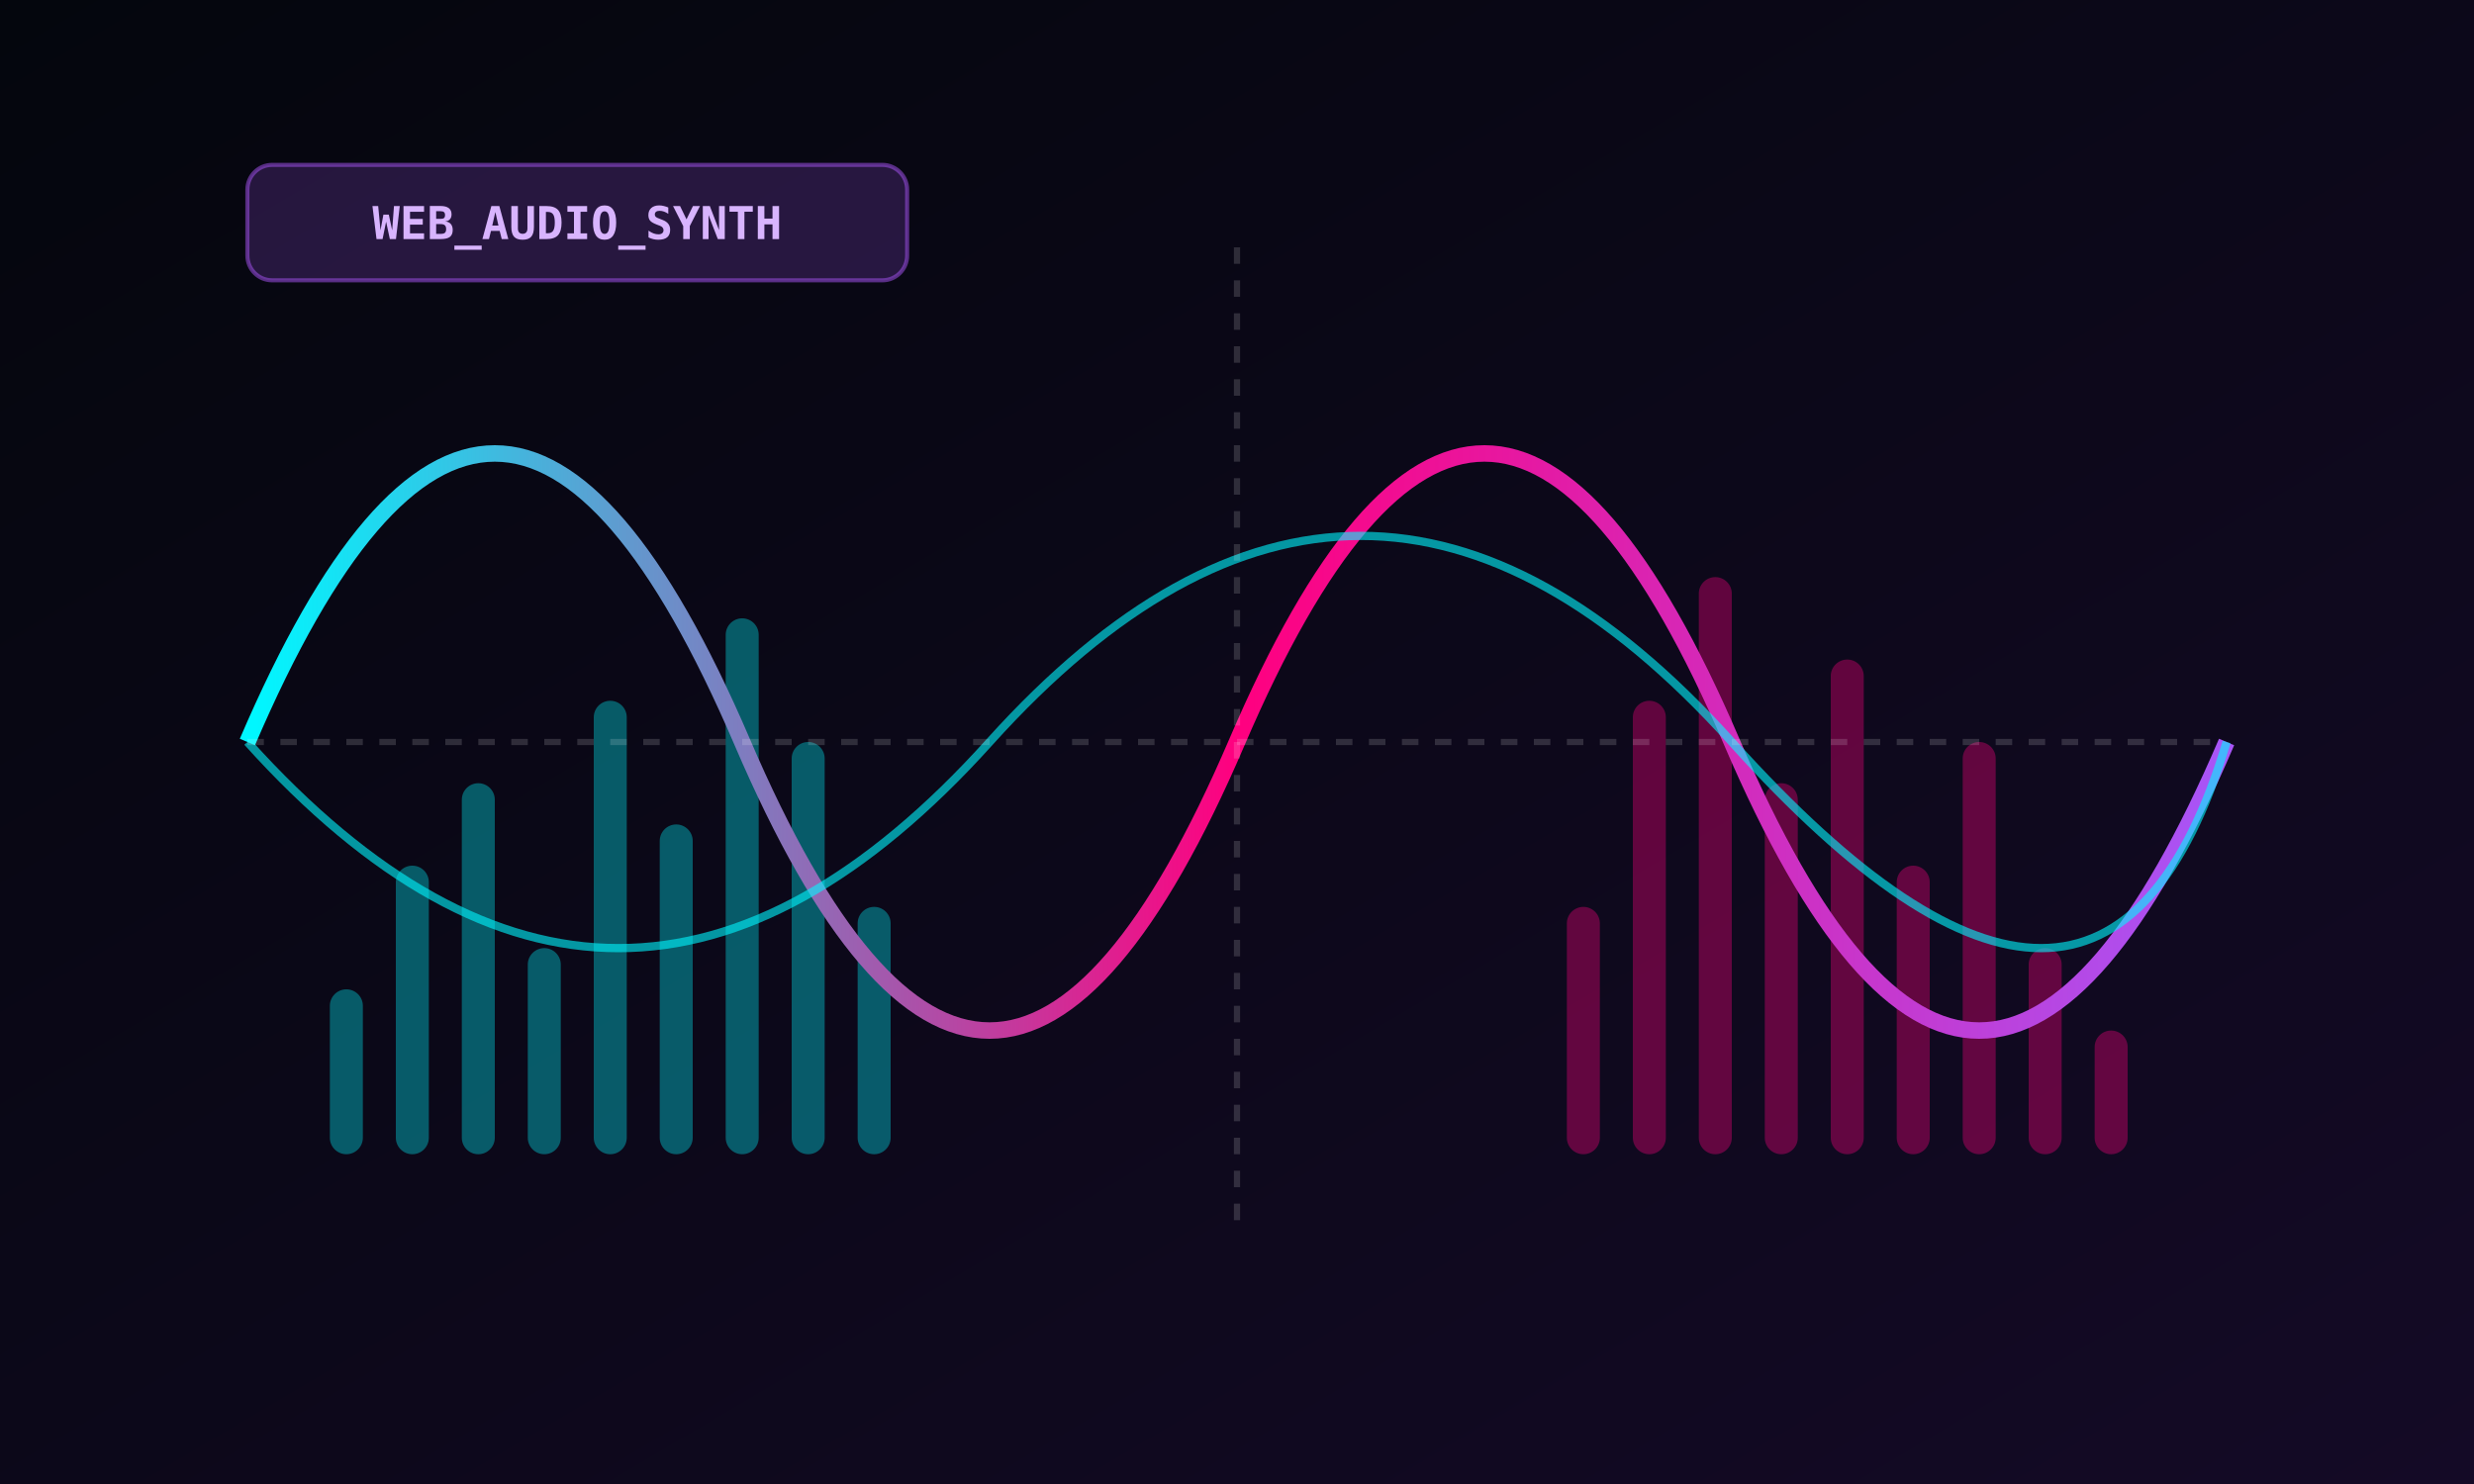
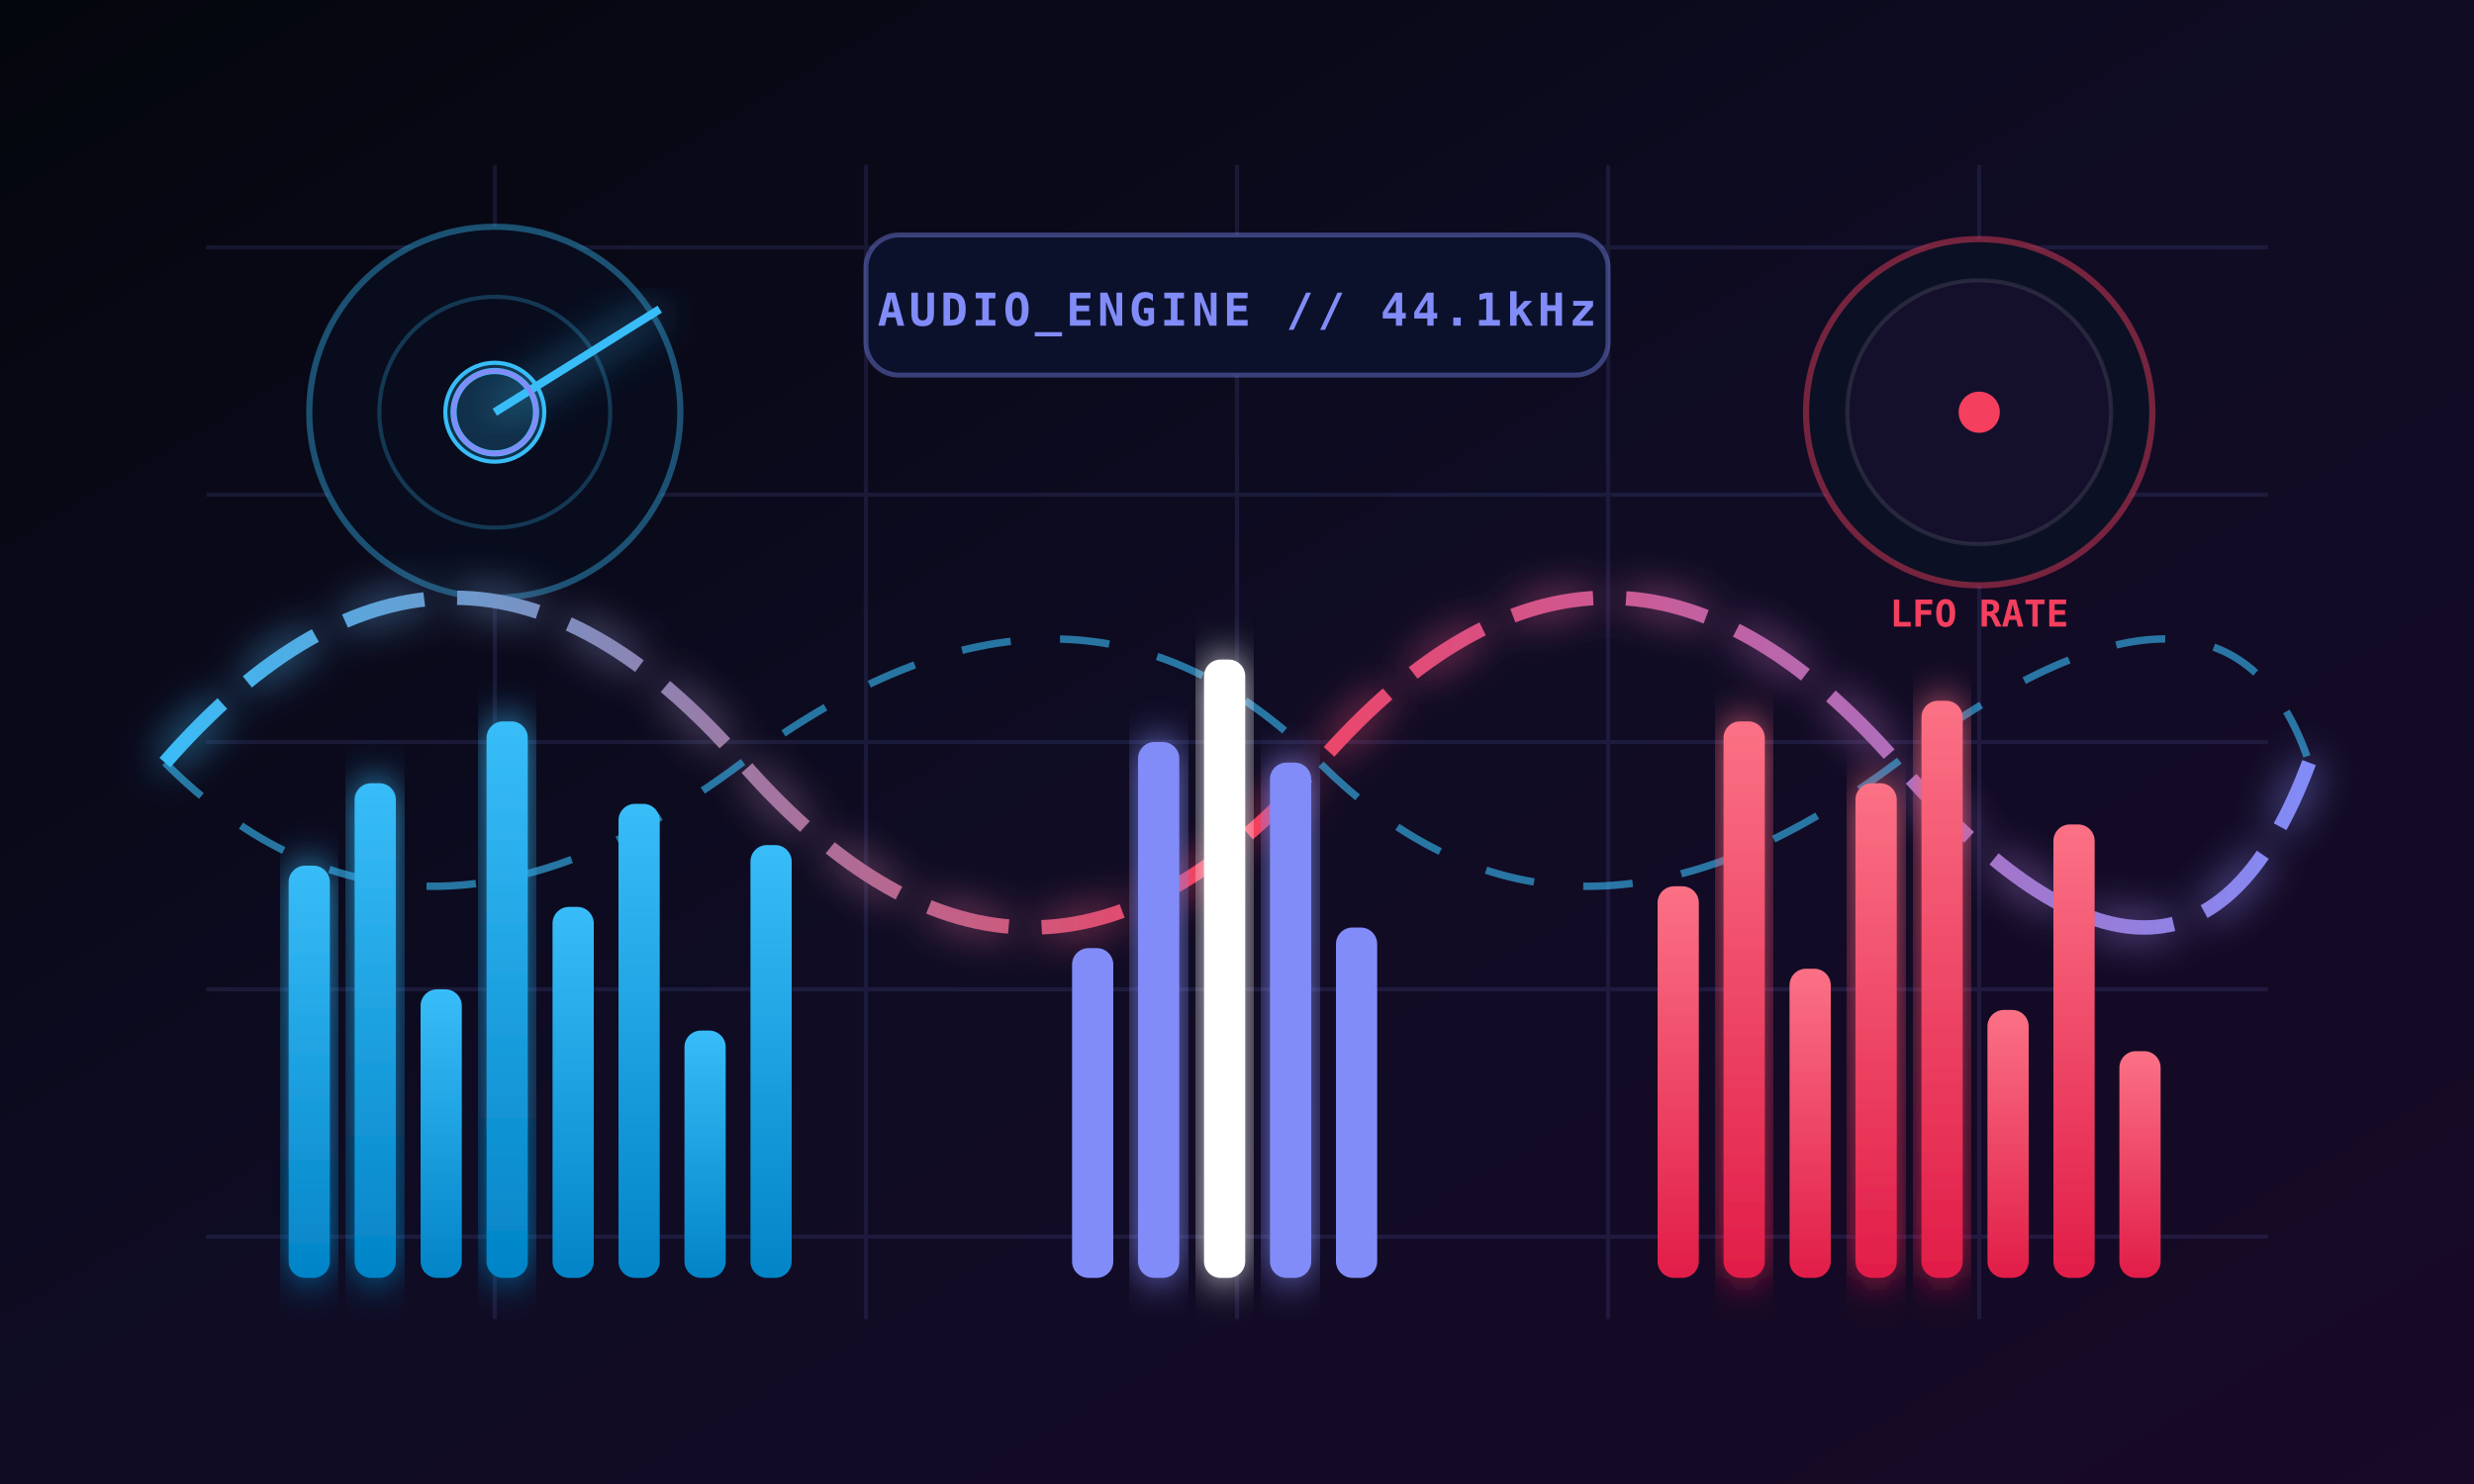
<svg xmlns="http://www.w3.org/2000/svg" viewBox="0 0 600 360" width="600" height="360">
  <defs>
    <linearGradient id="bgSynth" x1="0%" y1="0%" x2="100%" y2="100%">
      <stop offset="0%" stop-color="#04060d" />
-       <stop offset="100%" stop-color="#140a26" />
+       <stop offset="50%" stop-color="#0f0c24" />
+       <stop offset="100%" stop-color="#180926" />
    </linearGradient>
    <linearGradient id="waveGrad" x1="0%" y1="0%" x2="100%" y2="0%">
-       <stop offset="0%" stop-color="#00f7ff" />
-       <stop offset="50%" stop-color="#ff007f" />
-       <stop offset="100%" stop-color="#a855f7" />
+       <stop offset="0%" stop-color="#38bdf8" />
+       <stop offset="50%" stop-color="#f43f5e" />
+       <stop offset="100%" stop-color="#818cf8" />
    </linearGradient>
+     <linearGradient id="barGradCyan" x1="0%" y1="100%" x2="0%" y2="0%">
+       <stop offset="0%" stop-color="#0284c7" />
+       <stop offset="100%" stop-color="#38bdf8" />
+     </linearGradient>
+     <linearGradient id="barGradPink" x1="0%" y1="100%" x2="0%" y2="0%">
+       <stop offset="0%" stop-color="#e11d48" />
+       <stop offset="100%" stop-color="#fb7185" />
+     </linearGradient>
+     <filter id="synthGlow" x="-20%" y="-20%" width="140%" height="140%">
+       <feGaussianBlur stdDeviation="5" result="blur" />
+       <feMerge>
+         <feMergeNode in="blur" />
+         <feMergeNode in="SourceGraphic" />
+       </feMerge>
+     </filter>
+     <style>
+       @keyframes eqBounce1 {
+         0%, 100% { transform: scaleY(0.25); }
+         50% { transform: scaleY(0.95); }
+       }
+       @keyframes eqBounce2 {
+         0%, 100% { transform: scaleY(0.85); }
+         50% { transform: scaleY(0.3); }
+       }
+       @keyframes eqBounce3 {
+         0%, 100% { transform: scaleY(0.4); }
+         50% { transform: scaleY(1); }
+       }
+       @keyframes eqBounce4 {
+         0%, 100% { transform: scaleY(0.9); }
+         50% { transform: scaleY(0.45); }
+       }
+       @keyframes waveFlow {
+         0% { stroke-dashoffset: 0; }
+         100% { stroke-dashoffset: -400; }
+       }
+       @keyframes dialSpin {
+         0% { transform: rotate(0deg); }
+         50% { transform: rotate(140deg); }
+         100% { transform: rotate(0deg); }
+       }
+       @keyframes radarSweep {
+         from { transform: rotate(0deg); }
+         to { transform: rotate(360deg); }
+       }
+       @keyframes rippleExpand {
+         0% { r: 10px; opacity: 0.9; }
+         100% { r: 75px; opacity: 0; }
+       }
+ 
+       .eq-b1 { animation: eqBounce1 1.2s ease-in-out infinite; transform-origin: bottom; }
+       .eq-b2 { animation: eqBounce2 1.5s ease-in-out infinite 0.15s; transform-origin: bottom; }
+       .eq-b3 { animation: eqBounce3 1.1s ease-in-out infinite 0.3s; transform-origin: bottom; }
+       .eq-b4 { animation: eqBounce4 1.4s ease-in-out infinite 0.2s; transform-origin: bottom; }
+       .wave-anim { stroke-dasharray: 20 8; animation: waveFlow 4s linear infinite; }
+       .wave-sub { stroke-dasharray: 12 12; animation: waveFlow 6s linear infinite reverse; }
+       .dial-needle { animation: dialSpin 5s ease-in-out infinite alternate; transform-origin: 480px 100px; }
+       .radar-arm { animation: radarSweep 4s linear infinite; transform-origin: 120px 100px; }
+       .sound-ripple { animation: rippleExpand 2.4s ease-out infinite; }
+       .sound-ripple-delayed { animation: rippleExpand 2.4s ease-out infinite 1.2s; }
+     </style>
  </defs>
  <rect width="600" height="360" fill="url(#bgSynth)" />
-   <g fill="#00f7ff" opacity="0.35">
-     <rect x="80" y="240" width="8" height="40" rx="4" />
-     <rect x="96" y="210" width="8" height="70" rx="4" />
-     <rect x="112" y="190" width="8" height="90" rx="4" />
-     <rect x="128" y="230" width="8" height="50" rx="4" />
-     <rect x="144" y="170" width="8" height="110" rx="4" />
-     <rect x="160" y="200" width="8" height="80" rx="4" />
-     <rect x="176" y="150" width="8" height="130" rx="4" />
-     <rect x="192" y="180" width="8" height="100" rx="4" />
-     <rect x="208" y="220" width="8" height="60" rx="4" />
-     <rect x="380" y="220" width="8" height="60" rx="4" fill="#ff007f" />
-     <rect x="396" y="170" width="8" height="110" rx="4" fill="#ff007f" />
-     <rect x="412" y="140" width="8" height="140" rx="4" fill="#ff007f" />
-     <rect x="428" y="190" width="8" height="90" rx="4" fill="#ff007f" />
-     <rect x="444" y="160" width="8" height="120" rx="4" fill="#ff007f" />
-     <rect x="460" y="210" width="8" height="70" rx="4" fill="#ff007f" />
-     <rect x="476" y="180" width="8" height="100" rx="4" fill="#ff007f" />
-     <rect x="492" y="230" width="8" height="50" rx="4" fill="#ff007f" />
-     <rect x="508" y="250" width="8" height="30" rx="4" fill="#ff007f" />
+   <g opacity="0.12" stroke="#818cf8" stroke-width="1">
+     <line x1="50" y1="60" x2="550" y2="60" />
+     <line x1="50" y1="120" x2="550" y2="120" />
+     <line x1="50" y1="180" x2="550" y2="180" />
+     <line x1="50" y1="240" x2="550" y2="240" />
+     <line x1="50" y1="300" x2="550" y2="300" />
+     <line x1="120" y1="40" x2="120" y2="320" />
+     <line x1="210" y1="40" x2="210" y2="320" />
+     <line x1="300" y1="40" x2="300" y2="320" />
+     <line x1="390" y1="40" x2="390" y2="320" />
+     <line x1="480" y1="40" x2="480" y2="320" />
  </g>
-   <path d="M 60,180 Q 120,40 180,180 T 300,180 T 420,180 T 540,180" fill="none" stroke="url(#waveGrad)" stroke-width="4" />
-   <path d="M 60,180 Q 150,280 240,180 T 420,180 T 540,180" fill="none" stroke="#00f7ff" stroke-width="2" opacity="0.6" />
-   <line x1="60" y1="180" x2="540" y2="180" stroke="rgba(255,255,255,0.15)" stroke-width="1.5" stroke-dasharray="4 4" />
-   <line x1="300" y1="60" x2="300" y2="300" stroke="rgba(255,255,255,0.15)" stroke-width="1.5" stroke-dasharray="4 4" />
-   <rect x="60" y="40" width="160" height="28" rx="6" fill="rgba(168, 85, 247, 0.2)" stroke="rgba(168, 85, 247, 0.5)" />
-   <text x="140" y="58" fill="#d8b4fe" font-family="'JetBrains Mono', monospace" font-size="11" font-weight="bold" text-anchor="middle">WEB_AUDIO_SYNTH</text>
+   <g transform="translate(0, 0)">
+     <circle cx="120" cy="100" r="45" fill="#080c1d" stroke="rgba(56, 189, 248, 0.4)" stroke-width="1.5" />
+     <circle cx="120" cy="100" r="28" fill="none" stroke="rgba(56, 189, 248, 0.25)" stroke-width="1" />
+     <circle cx="120" cy="100" r="12" fill="rgba(56, 189, 248, 0.2)" stroke="#38bdf8" stroke-width="1" />
+     <line class="radar-arm" x1="120" y1="100" x2="160" y2="75" stroke="#38bdf8" stroke-width="2" filter="url(#synthGlow)" />
+     <circle class="sound-ripple" cx="120" cy="100" r="10" fill="none" stroke="#38bdf8" stroke-width="1.5" />
+     <circle class="sound-ripple-delayed" cx="120" cy="100" r="10" fill="none" stroke="#818cf8" stroke-width="1.2" />
+   </g>
+   <g transform="translate(300, 75)">
+     <rect x="-90" y="-18" width="180" height="34" rx="8" fill="#0c112b" stroke="rgba(129, 140, 248, 0.4)" stroke-width="1.2" />
+     <text x="0" y="4" fill="#818cf8" font-family="'JetBrains Mono', monospace" font-size="11" font-weight="bold" text-anchor="middle" letter-spacing="1">AUDIO_ENGINE // 44.1kHz</text>
+   </g>
+   <g transform="translate(0, 0)">
+     <circle cx="480" cy="100" r="42" fill="#0c1024" stroke="rgba(244, 63, 94, 0.45)" stroke-width="1.5" />
+     <circle cx="480" cy="100" r="32" fill="#14102c" stroke="rgba(255, 255, 255, 0.1)" stroke-width="1" />
+     <line class="dial-needle" x1="480" y1="100" x2="480" y2="74" stroke="#f43f5e" stroke-width="3" stroke-linecap="round" filter="url(#synthGlow)" />
+     <circle cx="480" cy="100" r="5" fill="#f43f5e" />
+     <text x="480" y="152" fill="#f43f5e" font-family="'JetBrains Mono', monospace" font-size="9" text-anchor="middle" font-weight="bold">LFO RATE</text>
+   </g>
+   <path class="wave-anim" d="M 40,185 Q 110,105 180,185 T 320,185 T 460,185 T 560,185" fill="none" stroke="url(#waveGrad)" stroke-width="3.5" filter="url(#synthGlow)" />
+   <path class="wave-sub" d="M 40,185 Q 100,245 180,185 T 320,185 T 460,185 T 560,185" fill="none" stroke="#38bdf8" stroke-width="1.8" opacity="0.6" />
+   <g transform="translate(0, 310)">
+     <g class="eq-b1">
+       <rect x="70" y="-100" width="10" height="100" rx="4" fill="url(#barGradCyan)" filter="url(#synthGlow)" />
+     </g>
+     <g class="eq-b3">
+       <rect x="86" y="-120" width="10" height="120" rx="4" fill="url(#barGradCyan)" filter="url(#synthGlow)" />
+     </g>
+     <g class="eq-b2">
+       <rect x="102" y="-70" width="10" height="70" rx="4" fill="url(#barGradCyan)" />
+     </g>
+     <g class="eq-b4">
+       <rect x="118" y="-135" width="10" height="135" rx="4" fill="url(#barGradCyan)" filter="url(#synthGlow)" />
+     </g>
+     <g class="eq-b1">
+       <rect x="134" y="-90" width="10" height="90" rx="4" fill="url(#barGradCyan)" />
+     </g>
+     <g class="eq-b3">
+       <rect x="150" y="-115" width="10" height="115" rx="4" fill="url(#barGradCyan)" />
+     </g>
+     <g class="eq-b2">
+       <rect x="166" y="-60" width="10" height="60" rx="4" fill="url(#barGradCyan)" />
+     </g>
+     <g class="eq-b4">
+       <rect x="182" y="-105" width="10" height="105" rx="4" fill="url(#barGradCyan)" />
+     </g>
+     <g class="eq-b3">
+       <rect x="260" y="-80" width="10" height="80" rx="4" fill="#818cf8" />
+     </g>
+     <g class="eq-b1">
+       <rect x="276" y="-130" width="10" height="130" rx="4" fill="#818cf8" filter="url(#synthGlow)" />
+     </g>
+     <g class="eq-b4">
+       <rect x="292" y="-150" width="10" height="150" rx="4" fill="#ffffff" filter="url(#synthGlow)" />
+     </g>
+     <g class="eq-b2">
+       <rect x="308" y="-125" width="10" height="125" rx="4" fill="#818cf8" filter="url(#synthGlow)" />
+     </g>
+     <g class="eq-b1">
+       <rect x="324" y="-85" width="10" height="85" rx="4" fill="#818cf8" />
+     </g>
+     <g class="eq-b2">
+       <rect x="402" y="-95" width="10" height="95" rx="4" fill="url(#barGradPink)" />
+     </g>
+     <g class="eq-b4">
+       <rect x="418" y="-135" width="10" height="135" rx="4" fill="url(#barGradPink)" filter="url(#synthGlow)" />
+     </g>
+     <g class="eq-b1">
+       <rect x="434" y="-75" width="10" height="75" rx="4" fill="url(#barGradPink)" />
+     </g>
+     <g class="eq-b3">
+       <rect x="450" y="-120" width="10" height="120" rx="4" fill="url(#barGradPink)" filter="url(#synthGlow)" />
+     </g>
+     <g class="eq-b2">
+       <rect x="466" y="-140" width="10" height="140" rx="4" fill="url(#barGradPink)" filter="url(#synthGlow)" />
+     </g>
+     <g class="eq-b1">
+       <rect x="482" y="-65" width="10" height="65" rx="4" fill="url(#barGradPink)" />
+     </g>
+     <g class="eq-b4">
+       <rect x="498" y="-110" width="10" height="110" rx="4" fill="url(#barGradPink)" />
+     </g>
+     <g class="eq-b3">
+       <rect x="514" y="-55" width="10" height="55" rx="4" fill="url(#barGradPink)" />
+     </g>
+   </g>
</svg>
